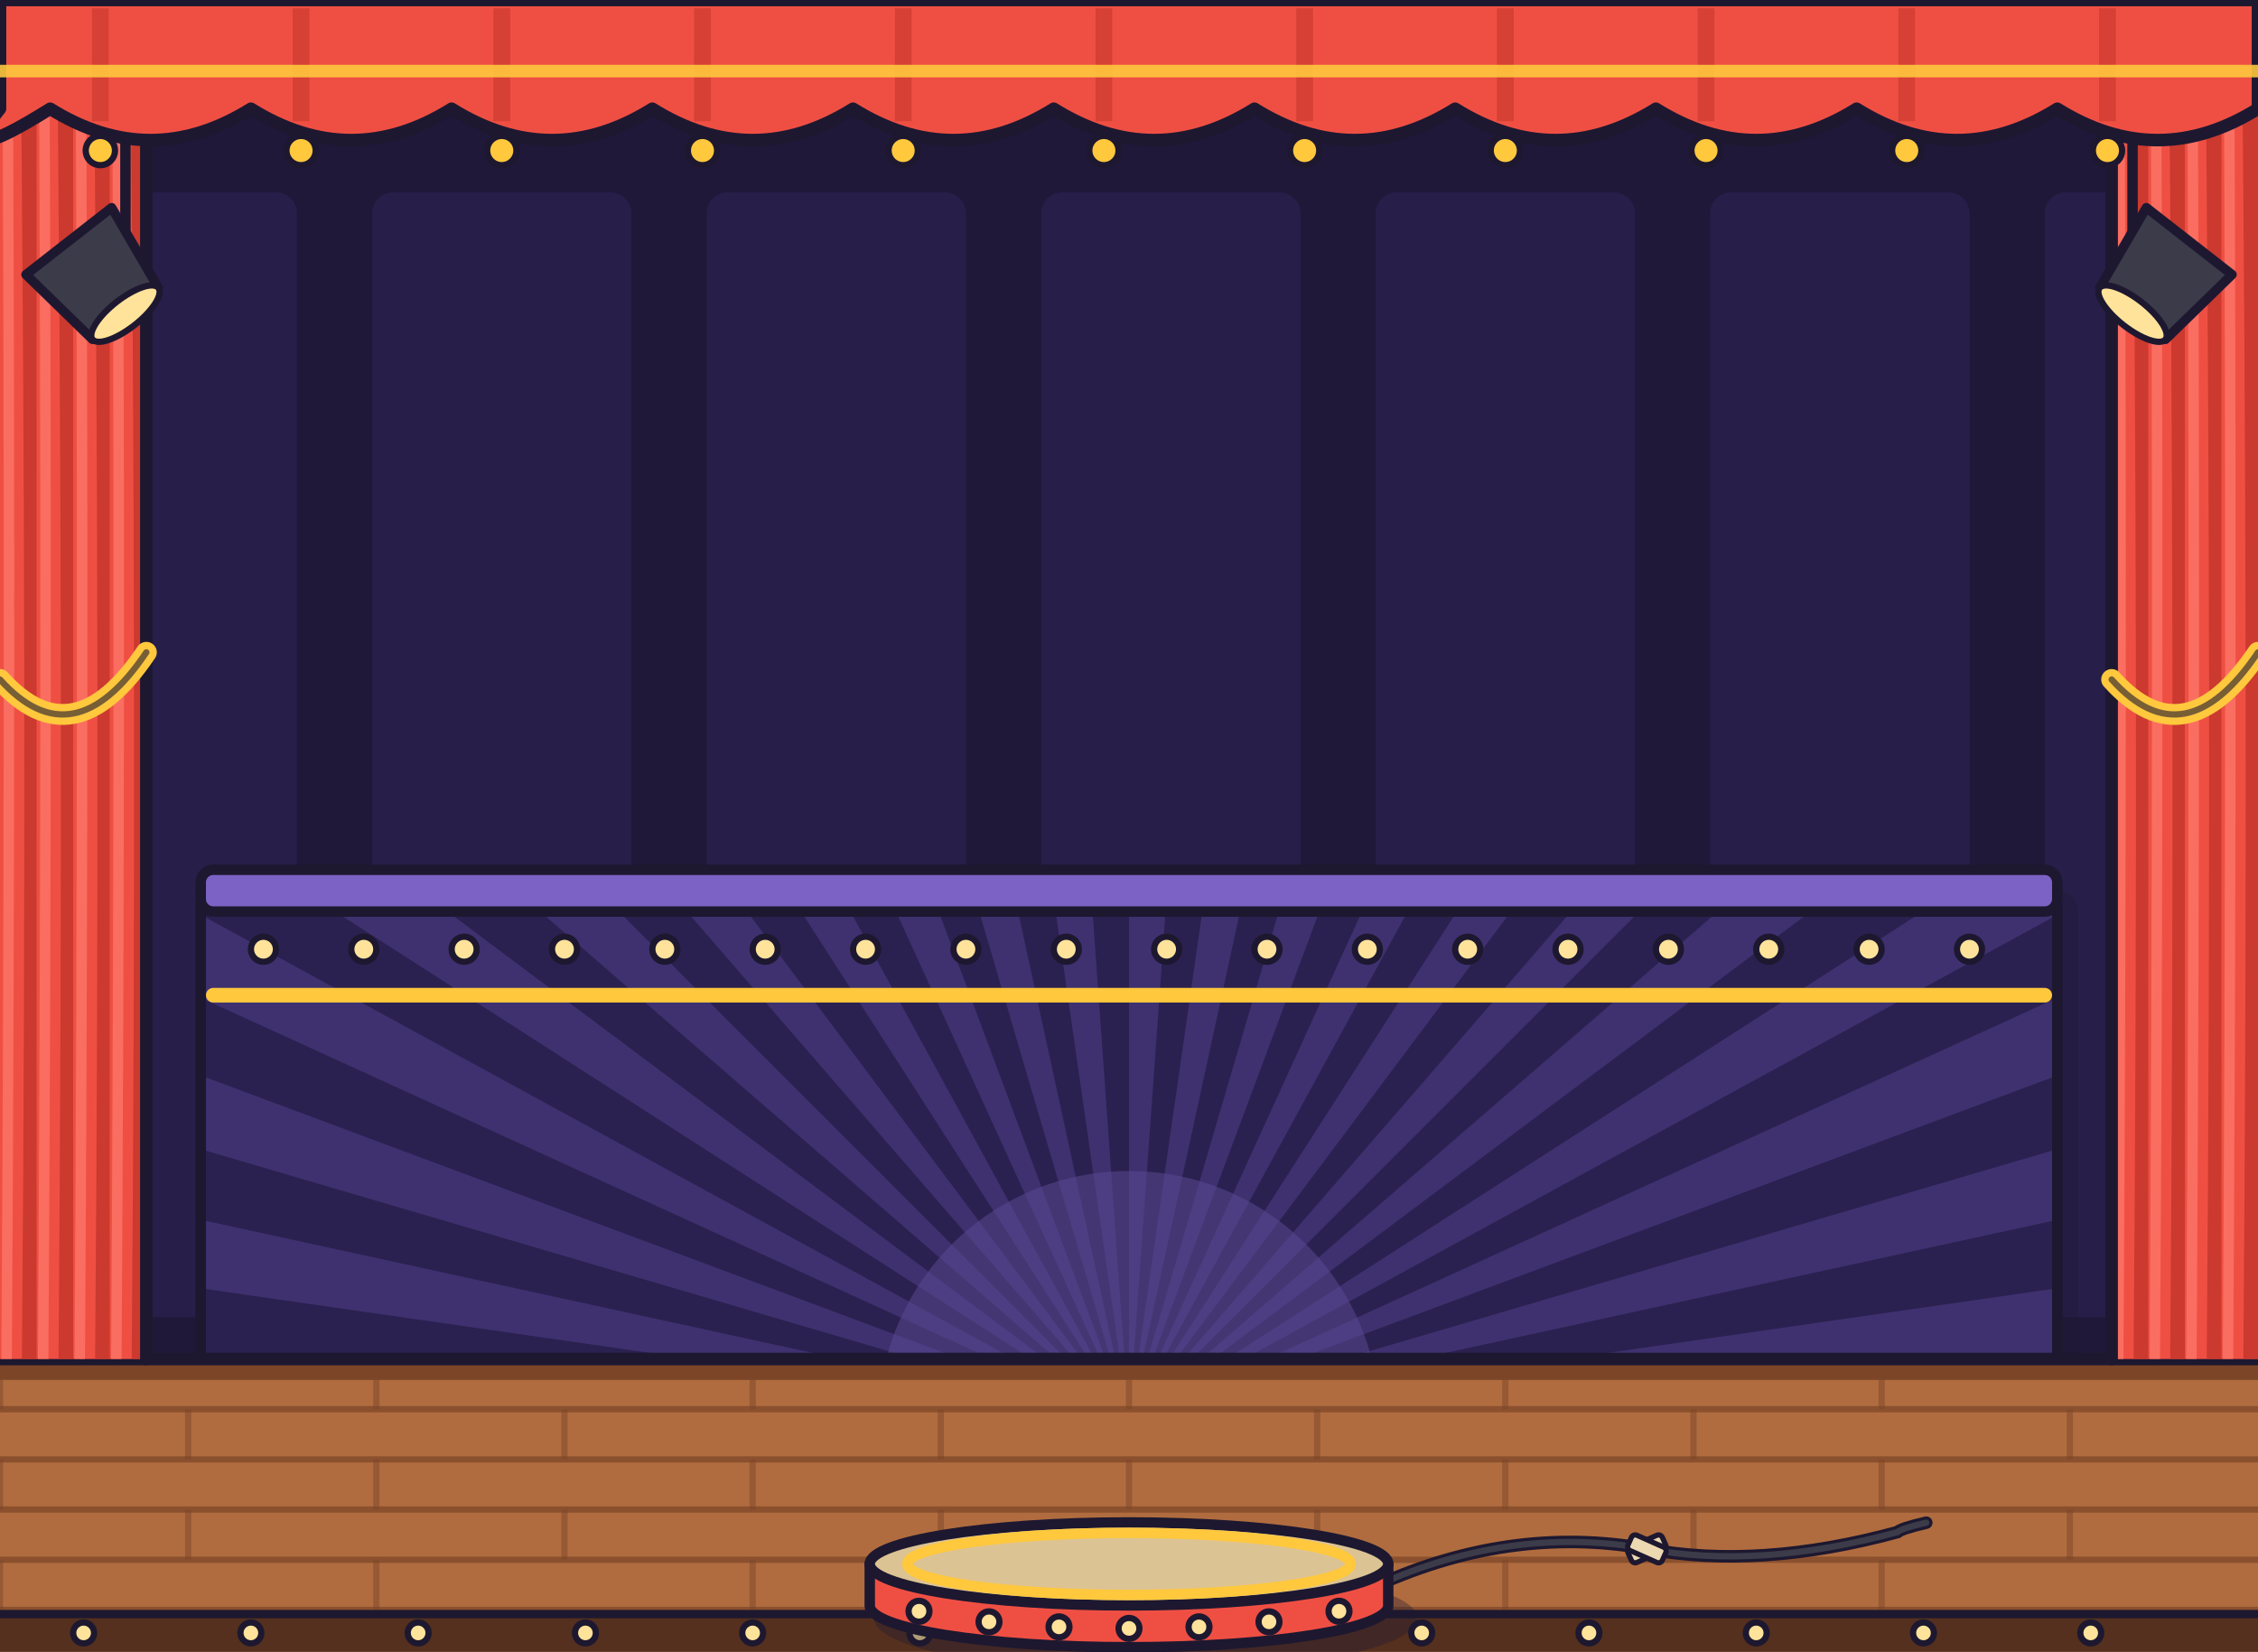
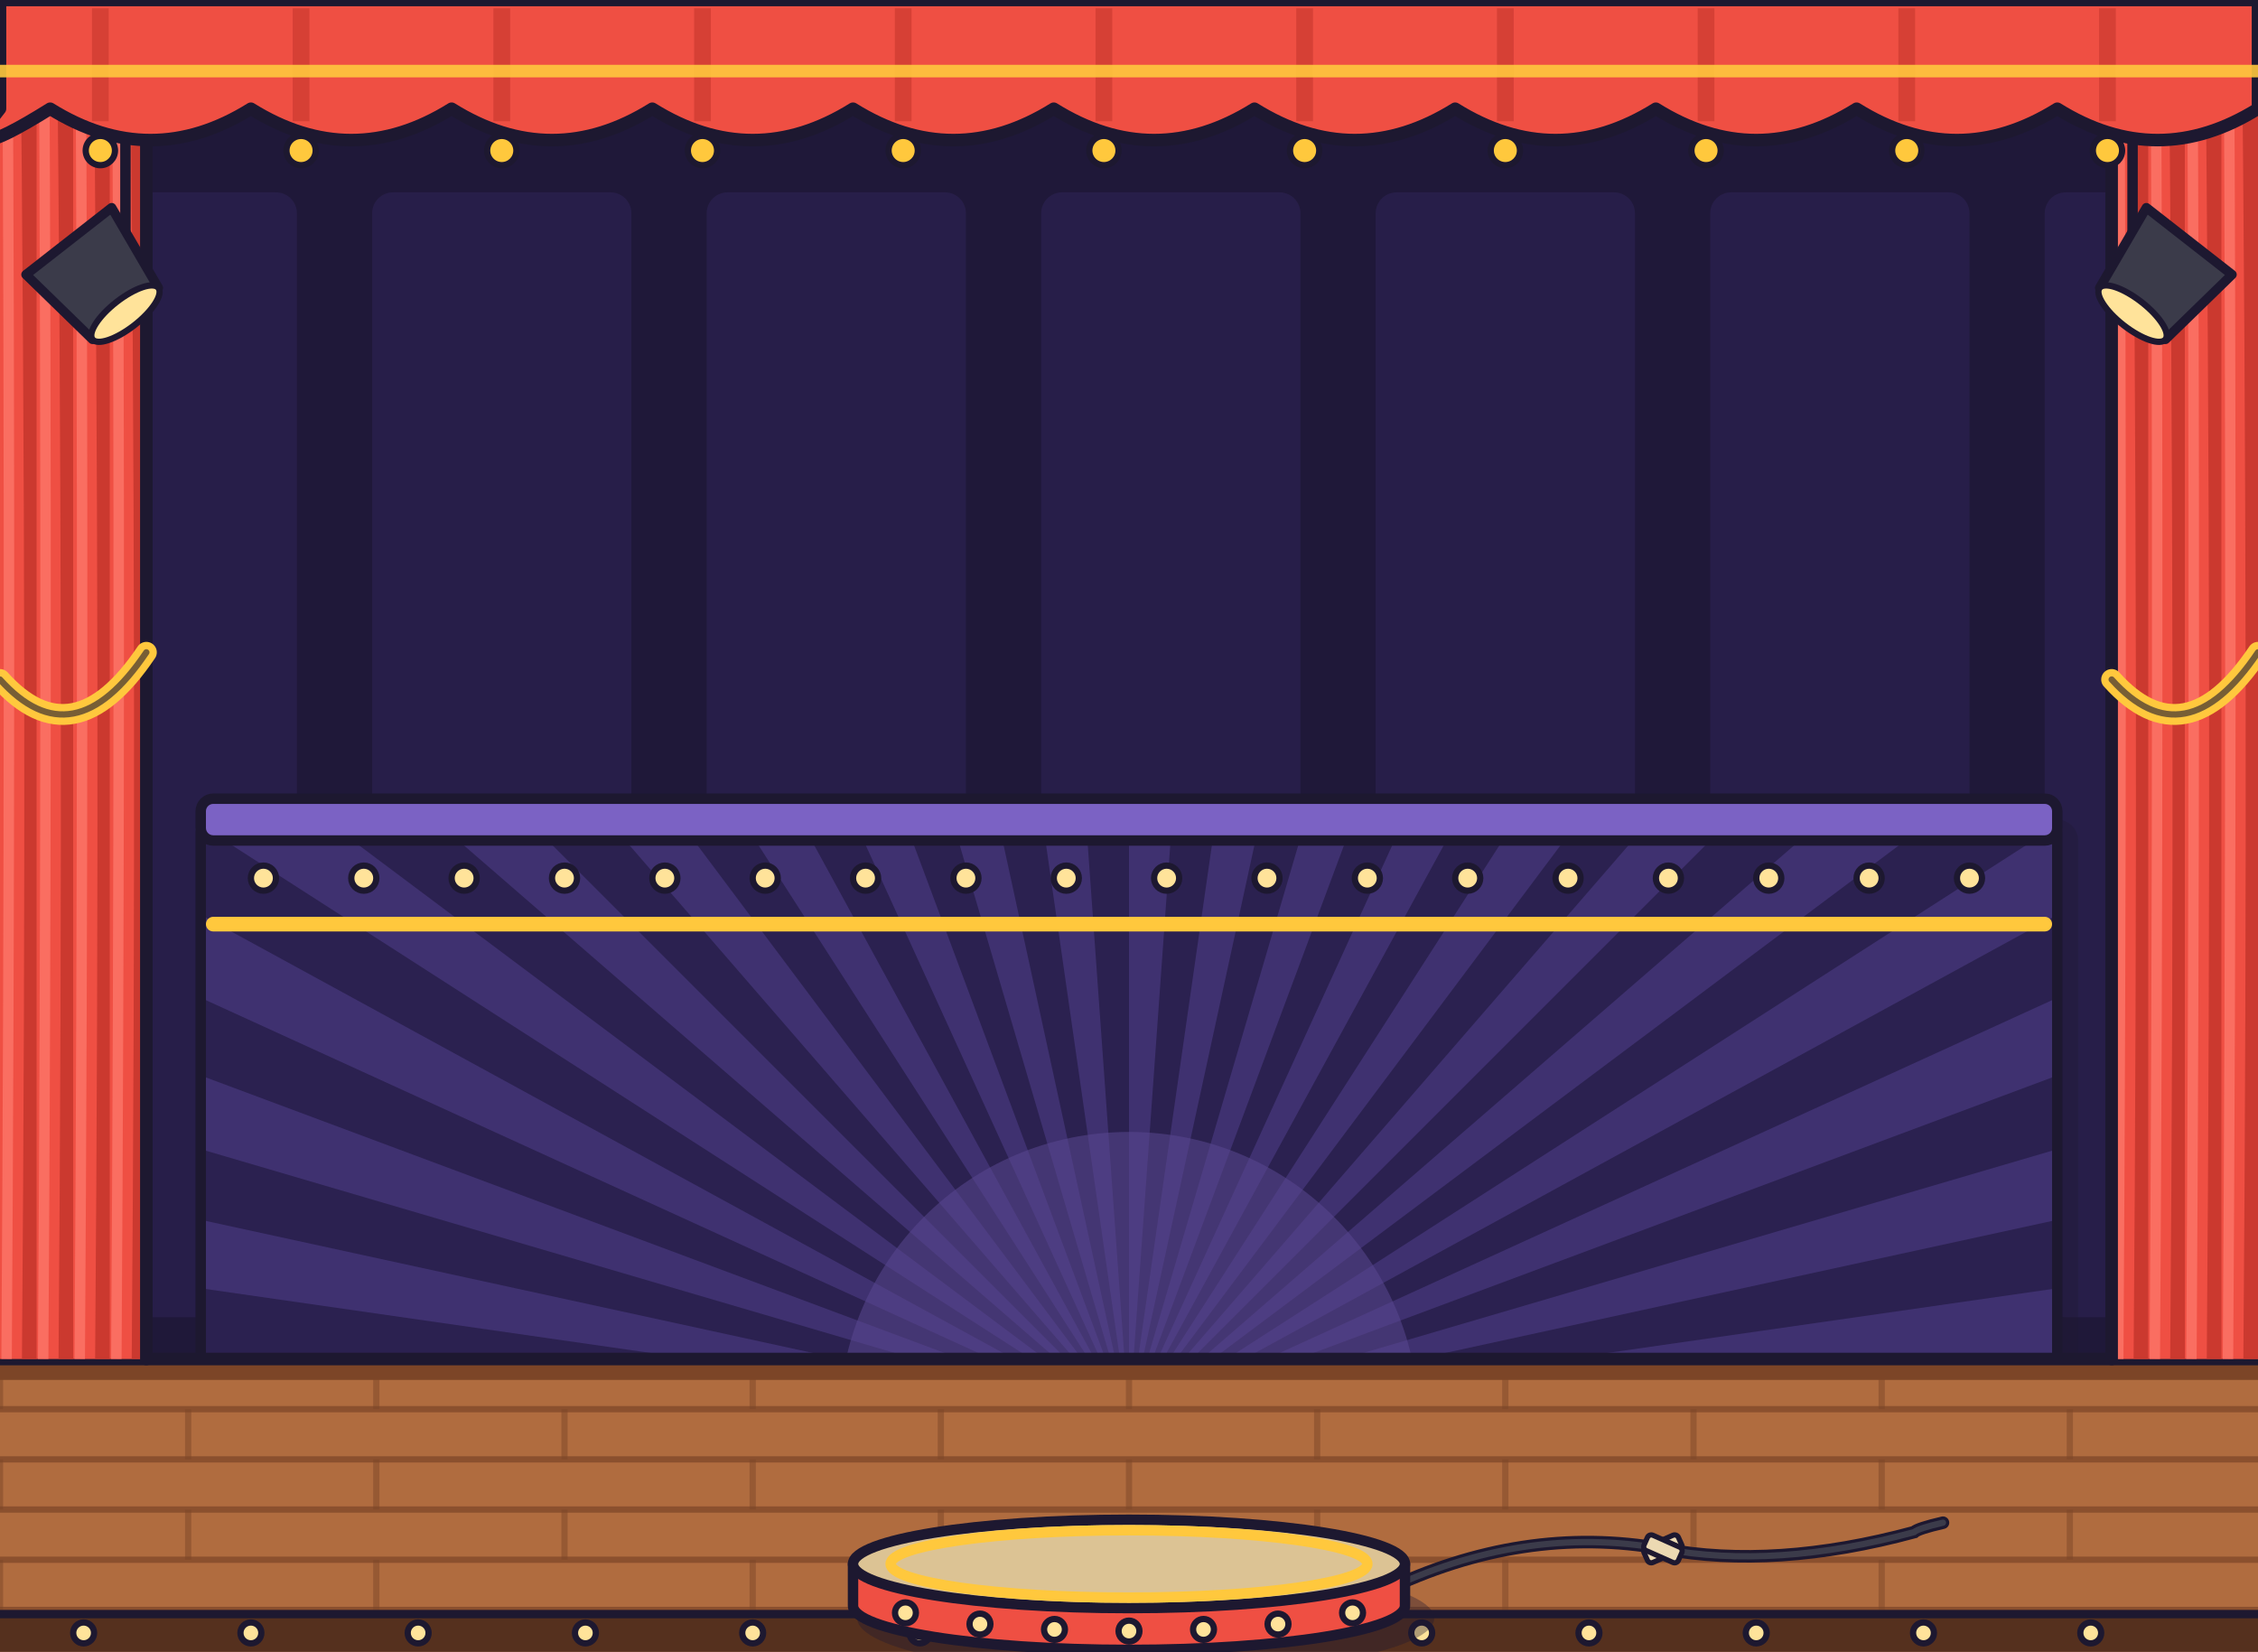
<svg xmlns="http://www.w3.org/2000/svg" width="1080" height="790" viewBox="0 0 1080 790">
  <rect width="1080" height="790" fill="#1f1839" />
  <rect x="18" y="92" width="124" height="538" rx="10" fill="#2b2150" opacity="0.7" />
  <rect x="178" y="92" width="124" height="538" rx="10" fill="#2b2150" opacity="0.7" />
  <rect x="338" y="92" width="124" height="538" rx="10" fill="#2b2150" opacity="0.7" />
  <rect x="498" y="92" width="124" height="538" rx="10" fill="#2b2150" opacity="0.7" />
  <rect x="658" y="92" width="124" height="538" rx="10" fill="#2b2150" opacity="0.7" />
  <rect x="818" y="92" width="124" height="538" rx="10" fill="#2b2150" opacity="0.7" />
  <rect x="978" y="92" width="124" height="538" rx="10" fill="#2b2150" opacity="0.7" />
-   <rect x="106" y="426" width="888" height="234" rx="10" fill="#1d1830" opacity="0.3" />
+   <rect x="106" y="392" width="888" height="268" rx="10" fill="#1d1830" opacity="0.3" />
  <clipPath id="burst">
-     <rect x="96" y="432" width="888" height="218" />
+     <rect x="96" y="398" width="888" height="252" />
  </clipPath>
  <g clip-path="url(#burst)">
-     <rect x="96" y="432" width="888" height="218" fill="#2b2150" />
-     <path d="M540 680 L-8.567 680 L-7.169 640.866 Z" fill="#3f3170" />
-     <path d="M540 680 L-2.983 601.931 L3.97 563.394 Z" fill="#3f3170" />
-     <path d="M540 680 L13.654 525.451 L26.021 488.296 Z" fill="#3f3170" />
-     <path d="M540 680 L41.006 452.117 L58.535 417.1 Z" fill="#3f3170" />
-     <path d="M540 680 L78.516 383.422 L100.85 351.256 Z" fill="#3f3170" />
-     <path d="M540 680 L125.421 320.765 L152.105 292.105 Z" fill="#3f3170" />
-     <path d="M540 680 L180.765 265.421 L211.256 240.85 Z" fill="#3f3170" />
-     <path d="M540 680 L243.422 218.516 L277.1 198.535 Z" fill="#3f3170" />
-     <path d="M540 680 L312.117 181.006 L348.296 166.021 Z" fill="#3f3170" />
-     <path d="M540 680 L385.451 153.654 L423.394 143.97 Z" fill="#3f3170" />
-     <path d="M540 680 L461.931 137.017 L500.866 132.831 Z" fill="#3f3170" />
-     <path d="M540 680 L540 131.433 L579.134 132.831 Z" fill="#3f3170" />
-     <path d="M540 680 L618.069 137.017 L656.606 143.97 Z" fill="#3f3170" />
-     <path d="M540 680 L694.549 153.654 L731.704 166.021 Z" fill="#3f3170" />
-     <path d="M540 680 L767.883 181.006 L802.9 198.535 Z" fill="#3f3170" />
-     <path d="M540 680 L836.578 218.516 L868.744 240.85 Z" fill="#3f3170" />
-     <path d="M540 680 L899.235 265.421 L927.895 292.105 Z" fill="#3f3170" />
-     <path d="M540 680 L954.579 320.765 L979.15 351.256 Z" fill="#3f3170" />
-     <path d="M540 680 L1001.484 383.422 L1021.465 417.1 Z" fill="#3f3170" />
-     <path d="M540 680 L1038.994 452.117 L1053.979 488.296 Z" fill="#3f3170" />
-     <path d="M540 680 L1066.346 525.451 L1076.03 563.394 Z" fill="#3f3170" />
-     <path d="M540 680 L1082.983 601.931 L1087.169 640.866 Z" fill="#3f3170" />
-     <circle cx="540" cy="680" r="119.9" fill="#5a4790" opacity="0.55" />
+     <rect x="96" y="398" width="888" height="252" fill="#2b2150" />
+     <path d="M540 680 L-25.985 680 L-24.543 639.623 Z" fill="#3f3170" />
+     <path d="M540 680 L-20.224 599.452 L-13.05 559.691 Z" fill="#3f3170" />
+     <path d="M540 680 L-3.058 520.544 L9.701 482.209 Z" fill="#3f3170" />
+     <path d="M540 680 L25.162 444.881 L43.247 408.752 Z" fill="#3f3170" />
+     <path d="M540 680 L63.863 374.006 L86.906 340.818 Z" fill="#3f3170" />
+     <path d="M540 680 L112.257 309.359 L139.788 279.788 Z" fill="#3f3170" />
+     <path d="M540 680 L169.359 252.257 L200.818 226.906 Z" fill="#3f3170" />
+     <path d="M540 680 L234.006 203.863 L268.752 183.247 Z" fill="#3f3170" />
+     <path d="M540 680 L304.881 165.162 L342.209 149.701 Z" fill="#3f3170" />
+     <path d="M540 680 L380.544 136.942 L419.691 126.95 Z" fill="#3f3170" />
+     <path d="M540 680 L459.452 119.776 L499.623 115.457 Z" fill="#3f3170" />
+     <path d="M540 680 L540 114.015 L580.377 115.457 Z" fill="#3f3170" />
+     <path d="M540 680 L620.548 119.776 L660.309 126.95 Z" fill="#3f3170" />
+     <path d="M540 680 L699.456 136.942 L737.791 149.701 Z" fill="#3f3170" />
+     <path d="M540 680 L775.119 165.162 L811.248 183.247 Z" fill="#3f3170" />
+     <path d="M540 680 L845.994 203.863 L879.182 226.906 Z" fill="#3f3170" />
+     <path d="M540 680 L910.641 252.257 L940.212 279.788 Z" fill="#3f3170" />
+     <path d="M540 680 L967.743 309.359 L993.094 340.818 Z" fill="#3f3170" />
+     <path d="M540 680 L1016.137 374.006 L1036.753 408.752 Z" fill="#3f3170" />
+     <path d="M540 680 L1054.838 444.881 L1070.299 482.209 Z" fill="#3f3170" />
+     <path d="M540 680 L1083.058 520.544 L1093.05 559.691 Z" fill="#3f3170" />
+     <path d="M540 680 L1100.224 599.452 L1104.543 639.623 Z" fill="#3f3170" />
+     <circle cx="540" cy="680" r="138.6" fill="#5a4790" opacity="0.55" />
  </g>
-   <rect x="96" y="432" width="888" height="218" fill="none" stroke="#1d1830" stroke-width="5" stroke-linejoin="round" stroke-linecap="round" />
-   <path d="M102 476 L978 476" stroke="#ffc83d" stroke-width="7" stroke-linecap="round" />
-   <circle cx="126" cy="454" r="6" fill="#ffe39a" stroke="#1d1830" stroke-width="3" stroke-linejoin="round" stroke-linecap="round" />
-   <circle cx="174" cy="454" r="6" fill="#ffe39a" stroke="#1d1830" stroke-width="3" stroke-linejoin="round" stroke-linecap="round" />
-   <circle cx="222" cy="454" r="6" fill="#ffe39a" stroke="#1d1830" stroke-width="3" stroke-linejoin="round" stroke-linecap="round" />
-   <circle cx="270" cy="454" r="6" fill="#ffe39a" stroke="#1d1830" stroke-width="3" stroke-linejoin="round" stroke-linecap="round" />
-   <circle cx="318" cy="454" r="6" fill="#ffe39a" stroke="#1d1830" stroke-width="3" stroke-linejoin="round" stroke-linecap="round" />
-   <circle cx="366" cy="454" r="6" fill="#ffe39a" stroke="#1d1830" stroke-width="3" stroke-linejoin="round" stroke-linecap="round" />
-   <circle cx="414" cy="454" r="6" fill="#ffe39a" stroke="#1d1830" stroke-width="3" stroke-linejoin="round" stroke-linecap="round" />
-   <circle cx="462" cy="454" r="6" fill="#ffe39a" stroke="#1d1830" stroke-width="3" stroke-linejoin="round" stroke-linecap="round" />
-   <circle cx="510" cy="454" r="6" fill="#ffe39a" stroke="#1d1830" stroke-width="3" stroke-linejoin="round" stroke-linecap="round" />
-   <circle cx="558" cy="454" r="6" fill="#ffe39a" stroke="#1d1830" stroke-width="3" stroke-linejoin="round" stroke-linecap="round" />
-   <circle cx="606" cy="454" r="6" fill="#ffe39a" stroke="#1d1830" stroke-width="3" stroke-linejoin="round" stroke-linecap="round" />
-   <circle cx="654" cy="454" r="6" fill="#ffe39a" stroke="#1d1830" stroke-width="3" stroke-linejoin="round" stroke-linecap="round" />
-   <circle cx="702" cy="454" r="6" fill="#ffe39a" stroke="#1d1830" stroke-width="3" stroke-linejoin="round" stroke-linecap="round" />
-   <circle cx="750" cy="454" r="6" fill="#ffe39a" stroke="#1d1830" stroke-width="3" stroke-linejoin="round" stroke-linecap="round" />
-   <circle cx="798" cy="454" r="6" fill="#ffe39a" stroke="#1d1830" stroke-width="3" stroke-linejoin="round" stroke-linecap="round" />
-   <circle cx="846" cy="454" r="6" fill="#ffe39a" stroke="#1d1830" stroke-width="3" stroke-linejoin="round" stroke-linecap="round" />
-   <circle cx="894" cy="454" r="6" fill="#ffe39a" stroke="#1d1830" stroke-width="3" stroke-linejoin="round" stroke-linecap="round" />
-   <circle cx="942" cy="454" r="6" fill="#ffe39a" stroke="#1d1830" stroke-width="3" stroke-linejoin="round" stroke-linecap="round" />
-   <rect x="96" y="416" width="888" height="20" rx="6" fill="#7b62c4" stroke="#1d1830" stroke-width="5" stroke-linejoin="round" stroke-linecap="round" />
+   <rect x="96" y="398" width="888" height="252" fill="none" stroke="#1d1830" stroke-width="5" stroke-linejoin="round" stroke-linecap="round" />
+   <path d="M102 442 L978 442" stroke="#ffc83d" stroke-width="7" stroke-linecap="round" />
+   <circle cx="126" cy="420" r="6" fill="#ffe39a" stroke="#1d1830" stroke-width="3" stroke-linejoin="round" stroke-linecap="round" />
+   <circle cx="174" cy="420" r="6" fill="#ffe39a" stroke="#1d1830" stroke-width="3" stroke-linejoin="round" stroke-linecap="round" />
+   <circle cx="222" cy="420" r="6" fill="#ffe39a" stroke="#1d1830" stroke-width="3" stroke-linejoin="round" stroke-linecap="round" />
+   <circle cx="270" cy="420" r="6" fill="#ffe39a" stroke="#1d1830" stroke-width="3" stroke-linejoin="round" stroke-linecap="round" />
+   <circle cx="318" cy="420" r="6" fill="#ffe39a" stroke="#1d1830" stroke-width="3" stroke-linejoin="round" stroke-linecap="round" />
+   <circle cx="366" cy="420" r="6" fill="#ffe39a" stroke="#1d1830" stroke-width="3" stroke-linejoin="round" stroke-linecap="round" />
+   <circle cx="414" cy="420" r="6" fill="#ffe39a" stroke="#1d1830" stroke-width="3" stroke-linejoin="round" stroke-linecap="round" />
+   <circle cx="462" cy="420" r="6" fill="#ffe39a" stroke="#1d1830" stroke-width="3" stroke-linejoin="round" stroke-linecap="round" />
+   <circle cx="510" cy="420" r="6" fill="#ffe39a" stroke="#1d1830" stroke-width="3" stroke-linejoin="round" stroke-linecap="round" />
+   <circle cx="558" cy="420" r="6" fill="#ffe39a" stroke="#1d1830" stroke-width="3" stroke-linejoin="round" stroke-linecap="round" />
+   <circle cx="606" cy="420" r="6" fill="#ffe39a" stroke="#1d1830" stroke-width="3" stroke-linejoin="round" stroke-linecap="round" />
+   <circle cx="654" cy="420" r="6" fill="#ffe39a" stroke="#1d1830" stroke-width="3" stroke-linejoin="round" stroke-linecap="round" />
+   <circle cx="702" cy="420" r="6" fill="#ffe39a" stroke="#1d1830" stroke-width="3" stroke-linejoin="round" stroke-linecap="round" />
+   <circle cx="750" cy="420" r="6" fill="#ffe39a" stroke="#1d1830" stroke-width="3" stroke-linejoin="round" stroke-linecap="round" />
+   <circle cx="798" cy="420" r="6" fill="#ffe39a" stroke="#1d1830" stroke-width="3" stroke-linejoin="round" stroke-linecap="round" />
+   <circle cx="846" cy="420" r="6" fill="#ffe39a" stroke="#1d1830" stroke-width="3" stroke-linejoin="round" stroke-linecap="round" />
+   <circle cx="894" cy="420" r="6" fill="#ffe39a" stroke="#1d1830" stroke-width="3" stroke-linejoin="round" stroke-linecap="round" />
+   <circle cx="942" cy="420" r="6" fill="#ffe39a" stroke="#1d1830" stroke-width="3" stroke-linejoin="round" stroke-linecap="round" />
+   <rect x="96" y="382" width="888" height="20" rx="6" fill="#7b62c4" stroke="#1d1830" stroke-width="5" stroke-linejoin="round" stroke-linecap="round" />
  <rect x="0" y="650" width="1080" height="140" fill="#b06c3f" />
  <path d="M0 674 L1080 674" stroke="#7c4527" stroke-width="3" opacity="0.7" />
  <path d="M0 650 L0 674" stroke="#7c4527" stroke-width="3" opacity="0.5" />
  <path d="M180 650 L180 674" stroke="#7c4527" stroke-width="3" opacity="0.5" />
  <path d="M360 650 L360 674" stroke="#7c4527" stroke-width="3" opacity="0.5" />
  <path d="M540 650 L540 674" stroke="#7c4527" stroke-width="3" opacity="0.5" />
  <path d="M720 650 L720 674" stroke="#7c4527" stroke-width="3" opacity="0.5" />
  <path d="M900 650 L900 674" stroke="#7c4527" stroke-width="3" opacity="0.5" />
  <path d="M0 698 L1080 698" stroke="#7c4527" stroke-width="3" opacity="0.7" />
  <path d="M90 674 L90 698" stroke="#7c4527" stroke-width="3" opacity="0.5" />
  <path d="M270 674 L270 698" stroke="#7c4527" stroke-width="3" opacity="0.5" />
  <path d="M450 674 L450 698" stroke="#7c4527" stroke-width="3" opacity="0.5" />
  <path d="M630 674 L630 698" stroke="#7c4527" stroke-width="3" opacity="0.5" />
  <path d="M810 674 L810 698" stroke="#7c4527" stroke-width="3" opacity="0.5" />
  <path d="M990 674 L990 698" stroke="#7c4527" stroke-width="3" opacity="0.5" />
  <path d="M0 722 L1080 722" stroke="#7c4527" stroke-width="3" opacity="0.7" />
  <path d="M0 698 L0 722" stroke="#7c4527" stroke-width="3" opacity="0.5" />
  <path d="M180 698 L180 722" stroke="#7c4527" stroke-width="3" opacity="0.5" />
  <path d="M360 698 L360 722" stroke="#7c4527" stroke-width="3" opacity="0.5" />
  <path d="M540 698 L540 722" stroke="#7c4527" stroke-width="3" opacity="0.5" />
  <path d="M720 698 L720 722" stroke="#7c4527" stroke-width="3" opacity="0.5" />
  <path d="M900 698 L900 722" stroke="#7c4527" stroke-width="3" opacity="0.5" />
  <path d="M0 746 L1080 746" stroke="#7c4527" stroke-width="3" opacity="0.7" />
  <path d="M90 722 L90 746" stroke="#7c4527" stroke-width="3" opacity="0.5" />
  <path d="M270 722 L270 746" stroke="#7c4527" stroke-width="3" opacity="0.5" />
  <path d="M450 722 L450 746" stroke="#7c4527" stroke-width="3" opacity="0.5" />
  <path d="M630 722 L630 746" stroke="#7c4527" stroke-width="3" opacity="0.5" />
  <path d="M810 722 L810 746" stroke="#7c4527" stroke-width="3" opacity="0.5" />
  <path d="M990 722 L990 746" stroke="#7c4527" stroke-width="3" opacity="0.5" />
  <path d="M0 770 L1080 770" stroke="#7c4527" stroke-width="3" opacity="0.7" />
  <path d="M0 746 L0 770" stroke="#7c4527" stroke-width="3" opacity="0.5" />
  <path d="M180 746 L180 770" stroke="#7c4527" stroke-width="3" opacity="0.5" />
  <path d="M360 746 L360 770" stroke="#7c4527" stroke-width="3" opacity="0.5" />
  <path d="M540 746 L540 770" stroke="#7c4527" stroke-width="3" opacity="0.5" />
  <path d="M720 746 L720 770" stroke="#7c4527" stroke-width="3" opacity="0.5" />
  <path d="M900 746 L900 770" stroke="#7c4527" stroke-width="3" opacity="0.5" />
  <rect x="0" y="650" width="1080" height="10" fill="#7c4527" />
  <path d="M0 650 L1080 650" stroke="#1d1830" stroke-width="6" stroke-linejoin="round" stroke-linecap="round" />
  <rect x="0" y="772" width="1080" height="18" fill="#55301e" />
  <path d="M0 772 L1080 772" stroke="#1d1830" stroke-width="4" stroke-linejoin="round" stroke-linecap="round" />
  <circle cx="40" cy="781" r="5" fill="#ffe39a" stroke="#1d1830" stroke-width="3" stroke-linejoin="round" stroke-linecap="round" />
  <circle cx="120" cy="781" r="5" fill="#ffe39a" stroke="#1d1830" stroke-width="3" stroke-linejoin="round" stroke-linecap="round" />
  <circle cx="200" cy="781" r="5" fill="#ffe39a" stroke="#1d1830" stroke-width="3" stroke-linejoin="round" stroke-linecap="round" />
  <circle cx="280" cy="781" r="5" fill="#ffe39a" stroke="#1d1830" stroke-width="3" stroke-linejoin="round" stroke-linecap="round" />
  <circle cx="360" cy="781" r="5" fill="#ffe39a" stroke="#1d1830" stroke-width="3" stroke-linejoin="round" stroke-linecap="round" />
  <circle cx="440" cy="781" r="5" fill="#ffe39a" stroke="#1d1830" stroke-width="3" stroke-linejoin="round" stroke-linecap="round" />
  <circle cx="520" cy="781" r="5" fill="#ffe39a" stroke="#1d1830" stroke-width="3" stroke-linejoin="round" stroke-linecap="round" />
  <circle cx="600" cy="781" r="5" fill="#ffe39a" stroke="#1d1830" stroke-width="3" stroke-linejoin="round" stroke-linecap="round" />
  <circle cx="680" cy="781" r="5" fill="#ffe39a" stroke="#1d1830" stroke-width="3" stroke-linejoin="round" stroke-linecap="round" />
  <circle cx="760" cy="781" r="5" fill="#ffe39a" stroke="#1d1830" stroke-width="3" stroke-linejoin="round" stroke-linecap="round" />
  <circle cx="840" cy="781" r="5" fill="#ffe39a" stroke="#1d1830" stroke-width="3" stroke-linejoin="round" stroke-linecap="round" />
  <circle cx="920" cy="781" r="5" fill="#ffe39a" stroke="#1d1830" stroke-width="3" stroke-linejoin="round" stroke-linecap="round" />
  <circle cx="1000" cy="781" r="5" fill="#ffe39a" stroke="#1d1830" stroke-width="3" stroke-linejoin="round" stroke-linecap="round" />
  <rect x="0" y="790" width="1080" height="0" fill="#140f26" />
-   <path d="M921.32 728.28 Q909.36 731.04 907.52 732.8 Q841.148 750.8 787.7 740.8 Q720.89 728.8 654.08 760.4" fill="none" stroke="#1d1830" stroke-width="6" stroke-linecap="round" />
-   <path d="M921.32 728.28 Q909.36 731.04 907.52 732.8 Q841.148 750.8 787.7 740.8 Q720.89 728.8 654.08 760.4" fill="none" stroke="#3b3b4a" stroke-width="3" stroke-linecap="round" />
-   <rect x="778.7" y="736.8" width="18" height="8" rx="2" fill="#ecd9b2" stroke="#1d1830" stroke-width="2.5" transform="rotate(-24 787.7 740.8)" />
-   <rect x="778.7" y="736.8" width="18" height="8" rx="2" fill="#ecd9b2" stroke="#1d1830" stroke-width="2.5" transform="rotate(24 787.7 740.8)" />
-   <ellipse cx="548" cy="774" rx="130" ry="25.84" fill="#1d1830" opacity="0.35" />
-   <path d="M416 748 L416 768 A124 19.84 0 0 0 664 768 L664 748 Z" fill="#ef4f43" stroke="#1d1830" stroke-width="5" stroke-linejoin="round" stroke-linecap="round" />
-   <circle cx="439.56" cy="770.635" r="5" fill="#ffe39a" stroke="#1d1830" stroke-width="3" stroke-linejoin="round" stroke-linecap="round" />
-   <circle cx="473.04" cy="775.699" r="5" fill="#ffe39a" stroke="#1d1830" stroke-width="3" stroke-linejoin="round" stroke-linecap="round" />
-   <circle cx="506.52" cy="778.103" r="5" fill="#ffe39a" stroke="#1d1830" stroke-width="3" stroke-linejoin="round" stroke-linecap="round" />
-   <circle cx="540" cy="778.84" r="5" fill="#ffe39a" stroke="#1d1830" stroke-width="3" stroke-linejoin="round" stroke-linecap="round" />
-   <circle cx="573.48" cy="778.103" r="5" fill="#ffe39a" stroke="#1d1830" stroke-width="3" stroke-linejoin="round" stroke-linecap="round" />
-   <circle cx="606.96" cy="775.699" r="5" fill="#ffe39a" stroke="#1d1830" stroke-width="3" stroke-linejoin="round" stroke-linecap="round" />
-   <circle cx="640.44" cy="770.635" r="5" fill="#ffe39a" stroke="#1d1830" stroke-width="3" stroke-linejoin="round" stroke-linecap="round" />
-   <ellipse cx="540" cy="748" rx="124" ry="19.84" fill="#dcc394" stroke="#1d1830" stroke-width="5" stroke-linejoin="round" stroke-linecap="round" />
-   <ellipse cx="540" cy="748" rx="106" ry="14.84" fill="none" stroke="#ffc83d" stroke-width="5" />
+   <path d="M929.32 728.28 Q917.36 731.04 915.52 732.8 Q848.956 750.8 795.38 740.8 Q728.41 728.8 661.44 761.2" fill="none" stroke="#1d1830" stroke-width="6" stroke-linecap="round" />
+   <path d="M929.32 728.28 Q917.36 731.04 915.52 732.8 Q848.956 750.8 795.38 740.8 Q728.41 728.8 661.44 761.2" fill="none" stroke="#3b3b4a" stroke-width="3" stroke-linecap="round" />
+   <rect x="786.38" y="736.8" width="18" height="8" rx="2" fill="#ecd9b2" stroke="#1d1830" stroke-width="2.5" transform="rotate(-24 795.38 740.8)" />
+   <rect x="786.38" y="736.8" width="18" height="8" rx="2" fill="#ecd9b2" stroke="#1d1830" stroke-width="2.5" transform="rotate(24 795.38 740.8)" />
+   <ellipse cx="548" cy="774" rx="138" ry="27.12" fill="#1d1830" opacity="0.35" />
+   <path d="M408 748 L408 768 A132 21.12 0 0 0 672 768 L672 748 Z" fill="#ef4f43" stroke="#1d1830" stroke-width="5" stroke-linejoin="round" stroke-linecap="round" />
+   <circle cx="433.08" cy="771.385" r="5" fill="#ffe39a" stroke="#1d1830" stroke-width="3" stroke-linejoin="round" stroke-linecap="round" />
+   <circle cx="468.72" cy="776.776" r="5" fill="#ffe39a" stroke="#1d1830" stroke-width="3" stroke-linejoin="round" stroke-linecap="round" />
+   <circle cx="504.36" cy="779.336" r="5" fill="#ffe39a" stroke="#1d1830" stroke-width="3" stroke-linejoin="round" stroke-linecap="round" />
+   <circle cx="540" cy="780.12" r="5" fill="#ffe39a" stroke="#1d1830" stroke-width="3" stroke-linejoin="round" stroke-linecap="round" />
+   <circle cx="575.64" cy="779.336" r="5" fill="#ffe39a" stroke="#1d1830" stroke-width="3" stroke-linejoin="round" stroke-linecap="round" />
+   <circle cx="611.28" cy="776.776" r="5" fill="#ffe39a" stroke="#1d1830" stroke-width="3" stroke-linejoin="round" stroke-linecap="round" />
+   <circle cx="646.92" cy="771.385" r="5" fill="#ffe39a" stroke="#1d1830" stroke-width="3" stroke-linejoin="round" stroke-linecap="round" />
+   <ellipse cx="540" cy="748" rx="132" ry="21.12" fill="#dcc394" stroke="#1d1830" stroke-width="5" stroke-linejoin="round" stroke-linecap="round" />
+   <ellipse cx="540" cy="748" rx="114" ry="16.12" fill="none" stroke="#ffc83d" stroke-width="5" />
  <rect x="0" y="0" width="70" height="650" fill="#ef4f43" />
  <path d="M9.625 0 Q13.125 325 10.5 650 L17.5 650 L17.5 0 Z" fill="#c4352c" opacity="0.85" />
  <path d="M3.5 0 Q5.25 325 3.15 650" stroke="#ff7a6e" stroke-width="5" fill="none" opacity="0.7" />
  <path d="M27.125 0 Q30.625 325 28 650 L35 650 L35 0 Z" fill="#c4352c" opacity="0.85" />
  <path d="M21 0 Q22.75 325 20.65 650" stroke="#ff7a6e" stroke-width="5" fill="none" opacity="0.7" />
  <path d="M44.625 0 Q48.125 325 45.5 650 L52.5 650 L52.5 0 Z" fill="#c4352c" opacity="0.85" />
  <path d="M38.5 0 Q40.25 325 38.15 650" stroke="#ff7a6e" stroke-width="5" fill="none" opacity="0.7" />
  <path d="M62.125 0 Q65.625 325 63 650 L70 650 L70 0 Z" fill="#c4352c" opacity="0.85" />
  <path d="M56 0 Q57.75 325 55.65 650" stroke="#ff7a6e" stroke-width="5" fill="none" opacity="0.7" />
  <path d="M70 0 L70 650" stroke="#1d1830" stroke-width="6" stroke-linejoin="round" stroke-linecap="round" />
  <path d="M0 325 Q35 364 70 312" stroke="#ffc83d" stroke-width="10" fill="none" stroke-linecap="round" />
  <path d="M0 325 Q35 364 70 312" stroke="#1d1830" stroke-width="3" stroke-linejoin="round" stroke-linecap="round" fill="none" opacity="0.6" />
  <rect x="1010" y="0" width="70" height="650" fill="#ef4f43" />
  <path d="M1019.625 0 Q1023.125 325 1020.5 650 L1027.5 650 L1027.5 0 Z" fill="#c4352c" opacity="0.85" />
  <path d="M1013.5 0 Q1015.25 325 1013.15 650" stroke="#ff7a6e" stroke-width="5" fill="none" opacity="0.7" />
  <path d="M1037.125 0 Q1040.625 325 1038 650 L1045 650 L1045 0 Z" fill="#c4352c" opacity="0.85" />
  <path d="M1031 0 Q1032.75 325 1030.65 650" stroke="#ff7a6e" stroke-width="5" fill="none" opacity="0.7" />
  <path d="M1054.625 0 Q1058.125 325 1055.5 650 L1062.5 650 L1062.5 0 Z" fill="#c4352c" opacity="0.85" />
  <path d="M1048.5 0 Q1050.25 325 1048.15 650" stroke="#ff7a6e" stroke-width="5" fill="none" opacity="0.7" />
  <path d="M1072.125 0 Q1075.625 325 1073 650 L1080 650 L1080 0 Z" fill="#c4352c" opacity="0.85" />
  <path d="M1066 0 Q1067.75 325 1065.65 650" stroke="#ff7a6e" stroke-width="5" fill="none" opacity="0.7" />
  <path d="M1010 0 L1010 650" stroke="#1d1830" stroke-width="6" stroke-linejoin="round" stroke-linecap="round" />
  <path d="M1010 325 Q1045 364 1080 312" stroke="#ffc83d" stroke-width="10" fill="none" stroke-linecap="round" />
  <path d="M1010 325 Q1045 364 1080 312" stroke="#1d1830" stroke-width="3" stroke-linejoin="round" stroke-linecap="round" fill="none" opacity="0.6" />
  <path d="M60 60 L60 116" stroke="#1d1830" stroke-width="5" stroke-linejoin="round" stroke-linecap="round" />
  <g transform="rotate(-38 60 150)">
    <path d="M34 106 L86 106 L80 150 L40 150 Z" fill="#3b3b4a" stroke="#1d1830" stroke-width="4.5" stroke-linejoin="round" stroke-linecap="round" />
    <ellipse cx="60" cy="150" rx="20" ry="7" fill="#ffe39a" stroke="#1d1830" stroke-width="3" stroke-linejoin="round" stroke-linecap="round" />
  </g>
  <path d="M1020 60 L1020 116" stroke="#1d1830" stroke-width="5" stroke-linejoin="round" stroke-linecap="round" />
  <g transform="rotate(38 1020 150)">
    <path d="M994 106 L1046 106 L1040 150 L1000 150 Z" fill="#3b3b4a" stroke="#1d1830" stroke-width="4.5" stroke-linejoin="round" stroke-linecap="round" />
    <ellipse cx="1020" cy="150" rx="20" ry="7" fill="#ffe39a" stroke="#1d1830" stroke-width="3" stroke-linejoin="round" stroke-linecap="round" />
  </g>
  <path d="M0 0 L1080 0 L1080 52 Q1032 82 984 52 Q936 82 888 52 Q840 82 792 52 Q744 82 696 52 Q648 82 600 52 Q552 82 504 52 Q456 82 408 52 Q360 82 312 52 Q264 82 216 52 Q168 82 120 52 Q72 82 24 52 Q-24 82 0 52 Z" fill="#ef4f43" />
  <path d="M48 4 L48 58" stroke="#c4352c" stroke-width="8" opacity="0.6" />
  <path d="M144 4 L144 58" stroke="#c4352c" stroke-width="8" opacity="0.6" />
  <path d="M240 4 L240 58" stroke="#c4352c" stroke-width="8" opacity="0.6" />
  <path d="M336 4 L336 58" stroke="#c4352c" stroke-width="8" opacity="0.6" />
  <path d="M432 4 L432 58" stroke="#c4352c" stroke-width="8" opacity="0.6" />
  <path d="M528 4 L528 58" stroke="#c4352c" stroke-width="8" opacity="0.6" />
  <path d="M624 4 L624 58" stroke="#c4352c" stroke-width="8" opacity="0.6" />
  <path d="M720 4 L720 58" stroke="#c4352c" stroke-width="8" opacity="0.6" />
  <path d="M816 4 L816 58" stroke="#c4352c" stroke-width="8" opacity="0.6" />
  <path d="M912 4 L912 58" stroke="#c4352c" stroke-width="8" opacity="0.6" />
  <path d="M1008 4 L1008 58" stroke="#c4352c" stroke-width="8" opacity="0.6" />
  <path d="M0 0 L1080 0 L1080 52 Q1032 82 984 52 Q936 82 888 52 Q840 82 792 52 Q744 82 696 52 Q648 82 600 52 Q552 82 504 52 Q456 82 408 52 Q360 82 312 52 Q264 82 216 52 Q168 82 120 52 Q72 82 24 52 Q-24 82 0 52 Z" fill="none" stroke="#1d1830" stroke-width="6" stroke-linejoin="round" stroke-linecap="round" />
  <path d="M0 34 L1080 34" stroke="#ffc83d" stroke-width="6" opacity="0.9" />
  <circle cx="48" cy="72" r="7" fill="#ffc83d" stroke="#1d1830" stroke-width="3" stroke-linejoin="round" stroke-linecap="round" />
  <circle cx="144" cy="72" r="7" fill="#ffc83d" stroke="#1d1830" stroke-width="3" stroke-linejoin="round" stroke-linecap="round" />
  <circle cx="240" cy="72" r="7" fill="#ffc83d" stroke="#1d1830" stroke-width="3" stroke-linejoin="round" stroke-linecap="round" />
  <circle cx="336" cy="72" r="7" fill="#ffc83d" stroke="#1d1830" stroke-width="3" stroke-linejoin="round" stroke-linecap="round" />
  <circle cx="432" cy="72" r="7" fill="#ffc83d" stroke="#1d1830" stroke-width="3" stroke-linejoin="round" stroke-linecap="round" />
  <circle cx="528" cy="72" r="7" fill="#ffc83d" stroke="#1d1830" stroke-width="3" stroke-linejoin="round" stroke-linecap="round" />
  <circle cx="624" cy="72" r="7" fill="#ffc83d" stroke="#1d1830" stroke-width="3" stroke-linejoin="round" stroke-linecap="round" />
  <circle cx="720" cy="72" r="7" fill="#ffc83d" stroke="#1d1830" stroke-width="3" stroke-linejoin="round" stroke-linecap="round" />
  <circle cx="816" cy="72" r="7" fill="#ffc83d" stroke="#1d1830" stroke-width="3" stroke-linejoin="round" stroke-linecap="round" />
  <circle cx="912" cy="72" r="7" fill="#ffc83d" stroke="#1d1830" stroke-width="3" stroke-linejoin="round" stroke-linecap="round" />
  <circle cx="1008" cy="72" r="7" fill="#ffc83d" stroke="#1d1830" stroke-width="3" stroke-linejoin="round" stroke-linecap="round" />
</svg>
